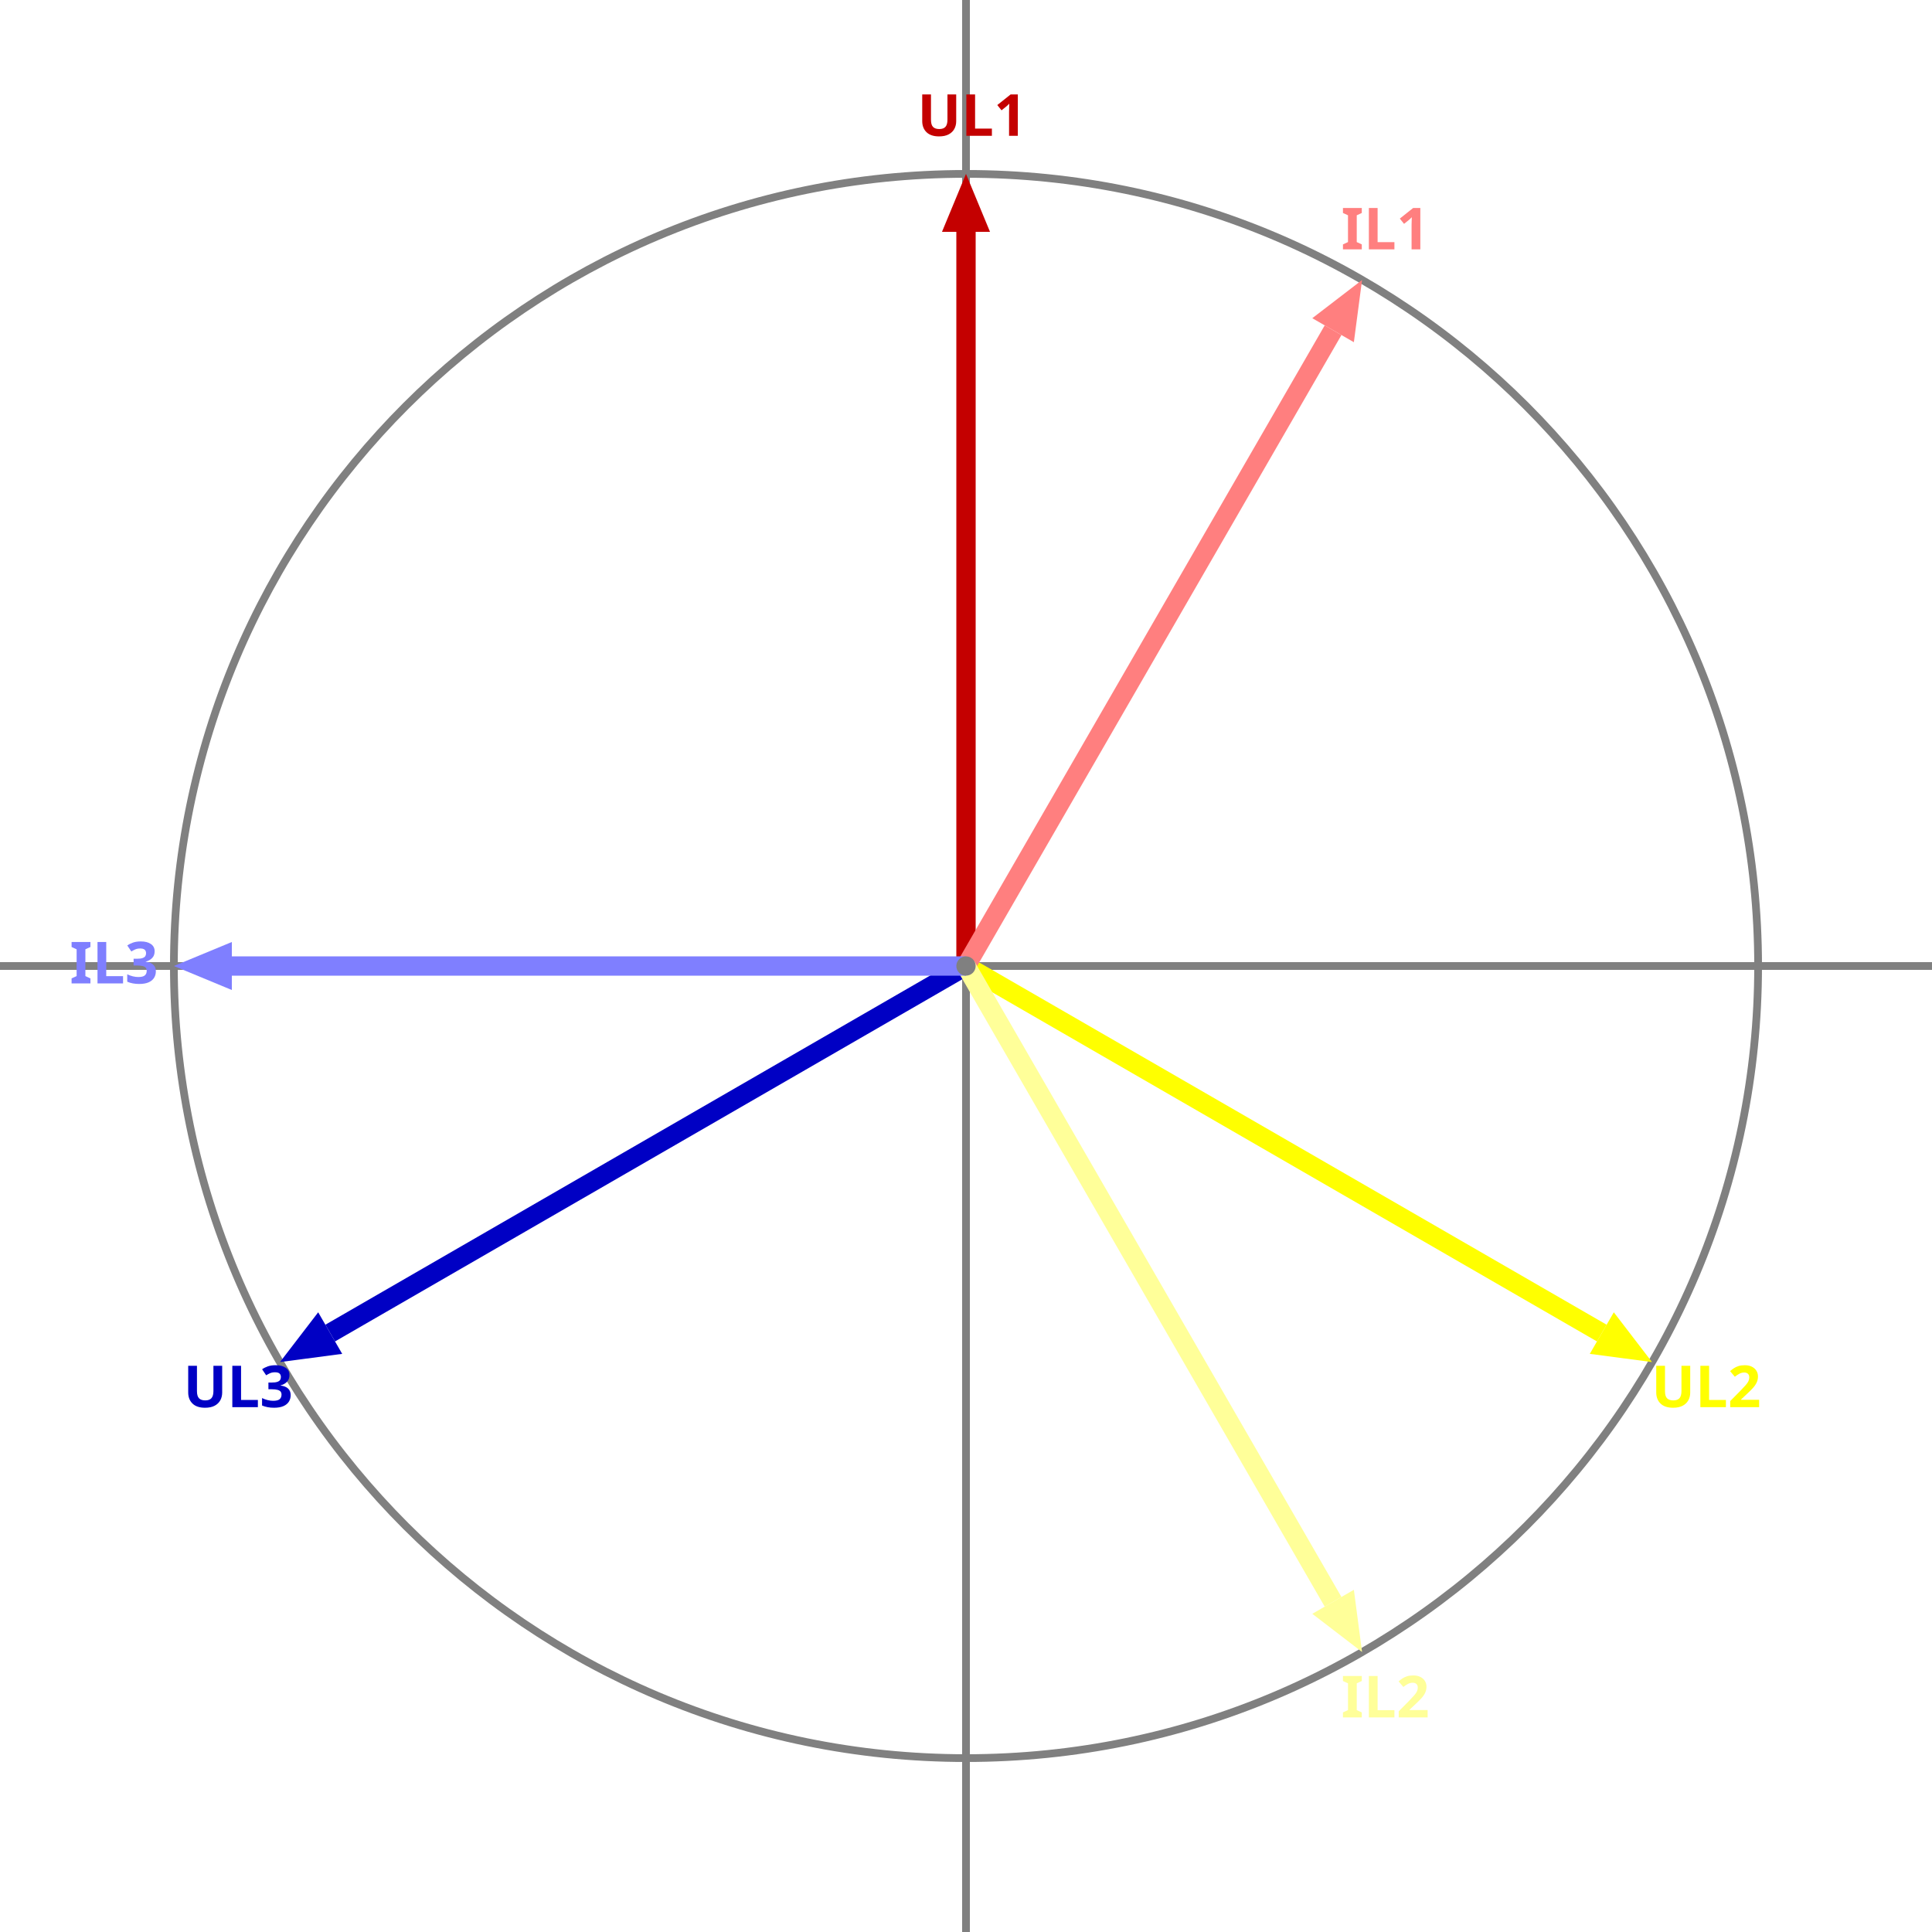
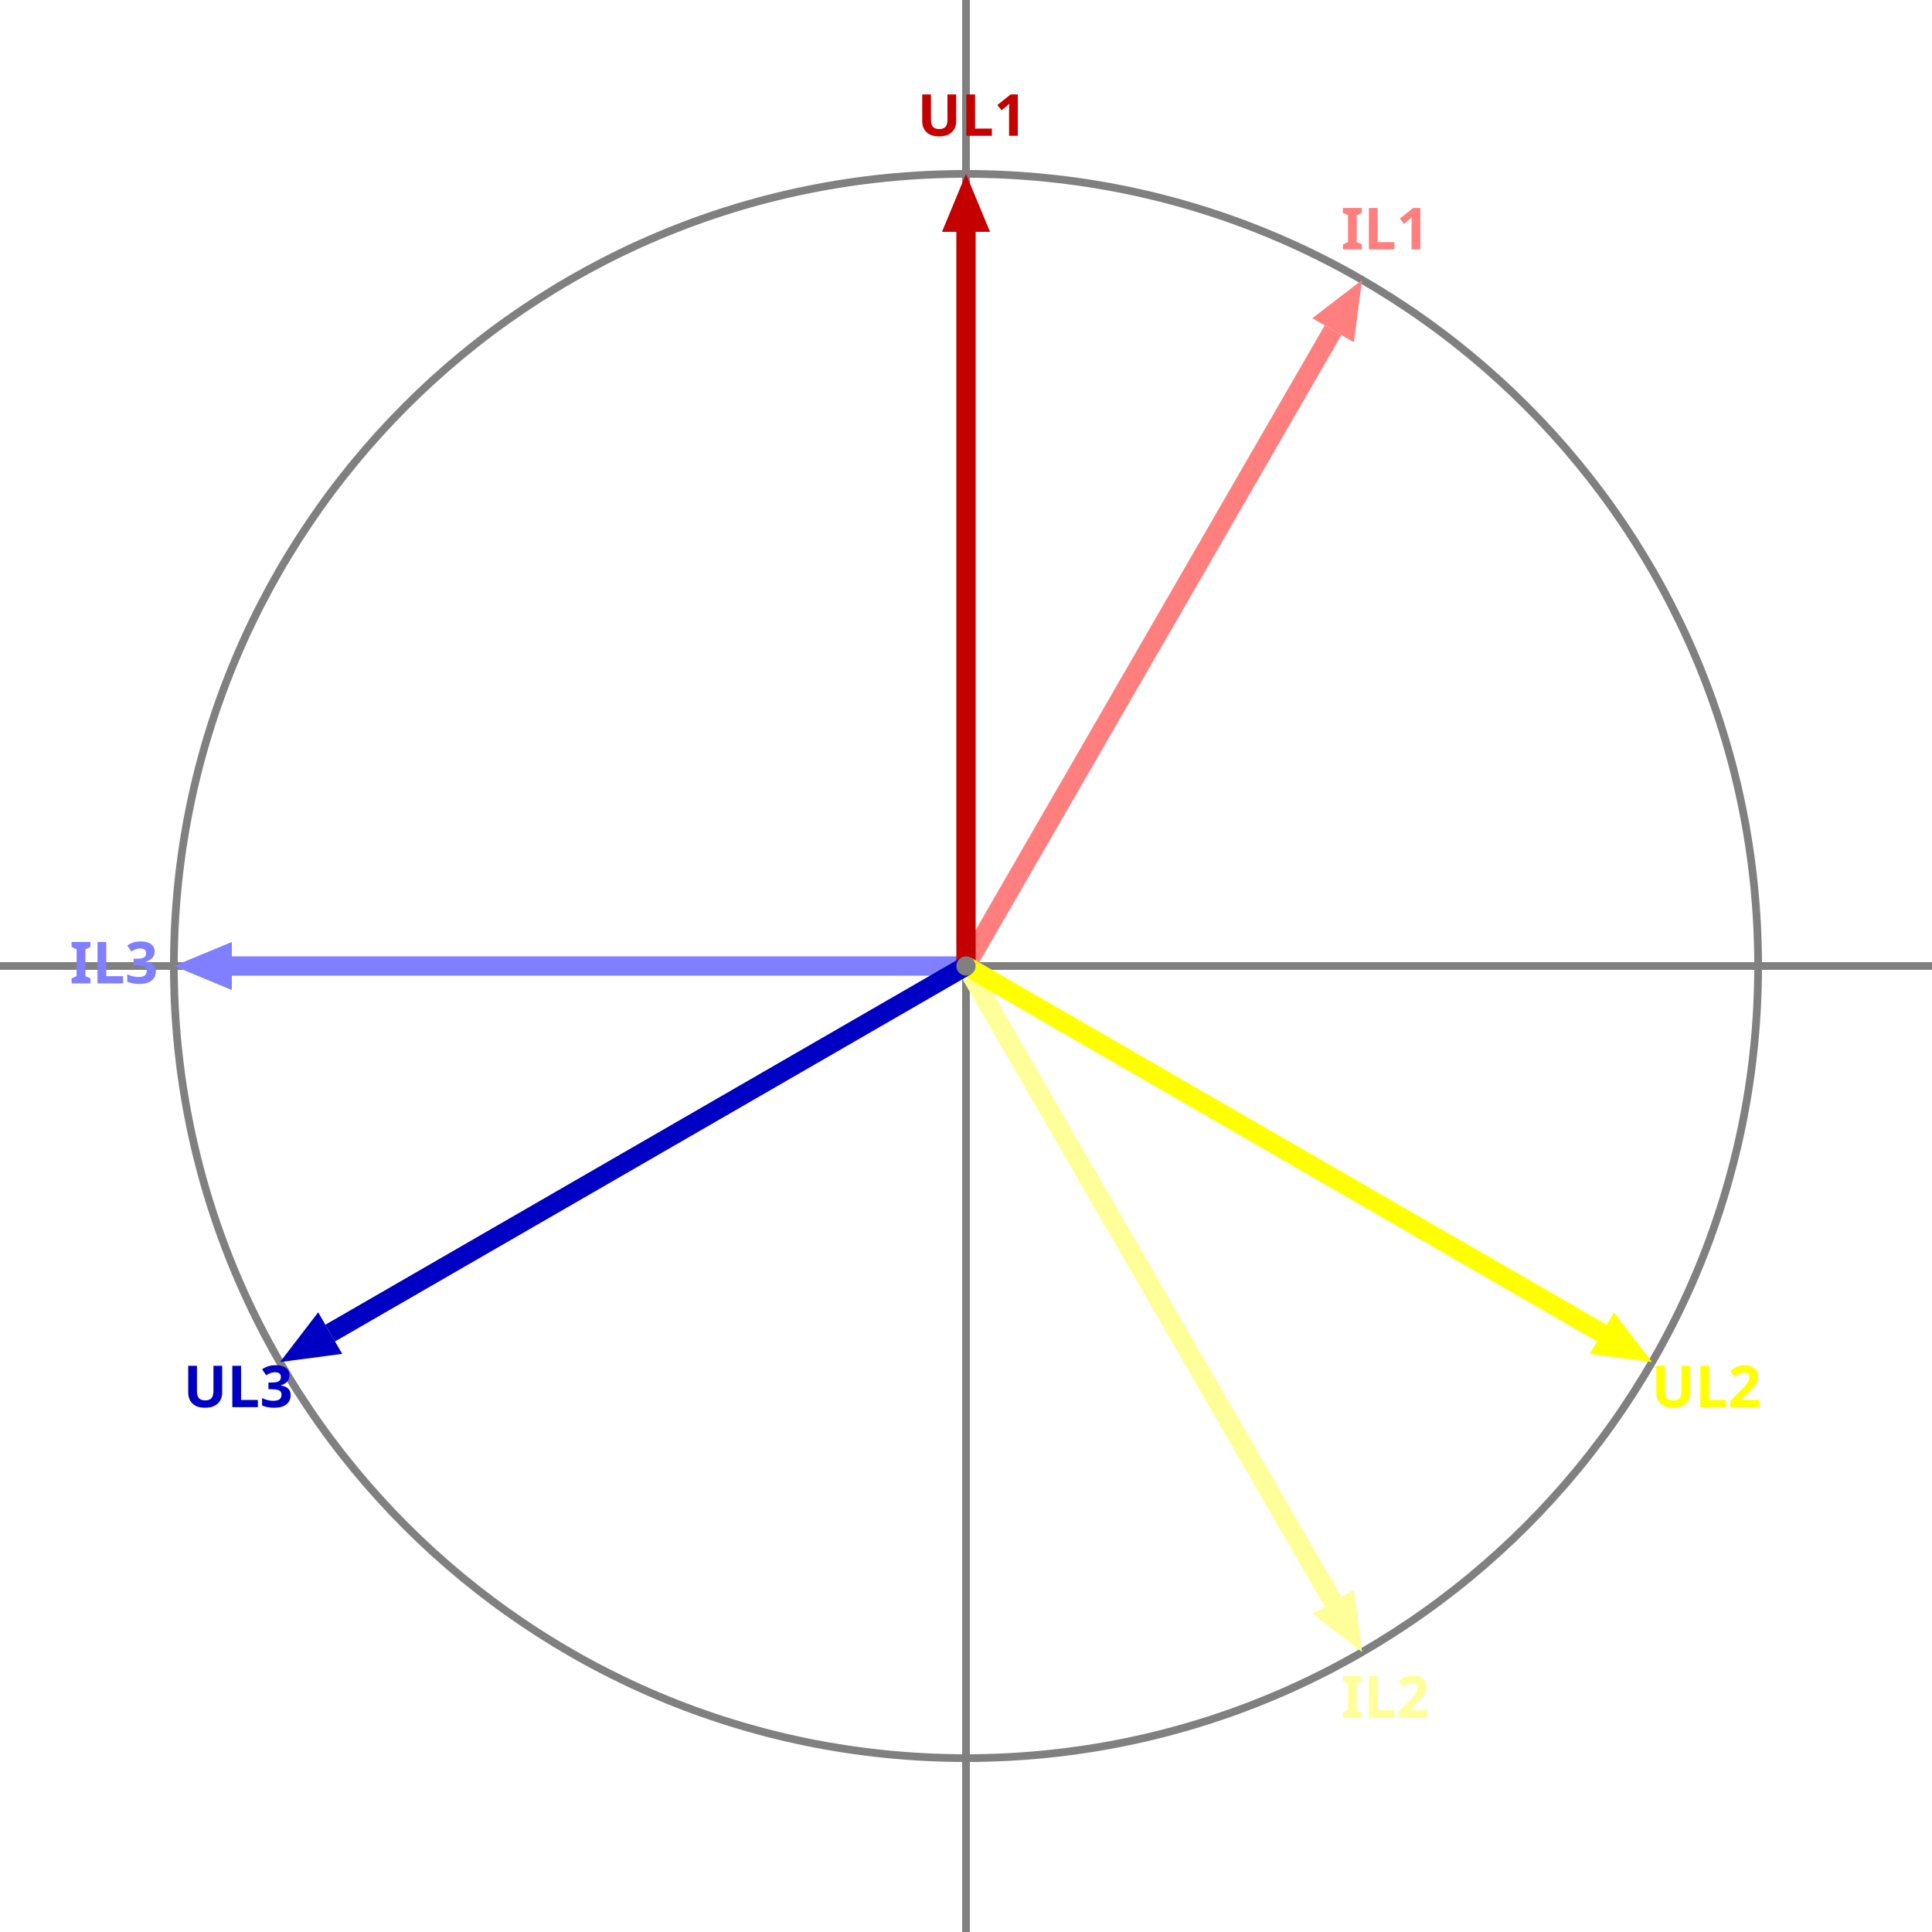
<svg xmlns="http://www.w3.org/2000/svg" width="705.556mm" height="705.556mm" viewBox="0 0 2000 2000" version="1.2" baseProfile="tiny">
  <defs>
</defs>
  <g fill="none" stroke="black" stroke-width="1" fill-rule="evenodd" stroke-linecap="square" stroke-linejoin="bevel">
    <g fill="none" stroke="#808080" stroke-opacity="1" stroke-width="8" stroke-linecap="square" stroke-linejoin="bevel" transform="matrix(1,0,0,1,0,0)" font-family="Sans" font-size="60" font-weight="570" font-style="normal">
      <polyline fill="none" vector-effect="none" points="0,1000 2000,1000 " />
      <polyline fill="none" vector-effect="none" points="1000,0 1000,2000 " />
      <path vector-effect="none" fill-rule="evenodd" d="M1820,1000 C1820,547.127 1452.87,180 1000,180 C547.127,180 180,547.127 180,1000 C180,1452.87 547.127,1820 1000,1820 C1452.87,1820 1820,1452.87 1820,1000 " />
+     </g>
+     <g fill="none" stroke="#ff7f7f" stroke-opacity="1" stroke-width="20" stroke-linecap="square" stroke-linejoin="bevel" transform="matrix(1,0,0,1,0,0)" font-family="Sans" font-size="60" font-weight="570" font-style="normal">
+       <polyline fill="none" vector-effect="none" points="1005,991.34 1375,350.481 " />
+     </g>
+     <g fill="none" stroke="none" transform="matrix(1,0,0,1,0,0)" font-family="Sans" font-size="60" font-weight="570" font-style="normal">
+       <path vector-effect="none" fill-rule="evenodd" d="M1410,289.859 L1401.52,354.247 L1358.48,329.394 L1410,289.859" />
+     </g>
+     <g fill="#ff7f7f" fill-opacity="1" stroke="none" transform="matrix(1,0,0,1,0,0)" font-family="Sans" font-size="60" font-weight="570" font-style="normal">
+       <path vector-effect="none" fill-rule="evenodd" d="M1410,289.859 L1401.52,354.247 L1358.48,329.394" />
+     </g>
+     <g fill="none" stroke="#ffff99" stroke-opacity="1" stroke-width="20" stroke-linecap="square" stroke-linejoin="bevel" transform="matrix(1,0,0,1,0,0)" font-family="Sans" font-size="60" font-weight="570" font-style="normal">
+       <polyline fill="none" vector-effect="none" points="1005,1008.66 1375,1649.52 " />
+     </g>
+     <g fill="none" stroke="none" transform="matrix(1,0,0,1,0,0)" font-family="Sans" font-size="60" font-weight="570" font-style="normal">
+       <path vector-effect="none" fill-rule="evenodd" d="M1410,1710.14 L1358.48,1670.61 L1401.52,1645.75 L1410,1710.14" />
+     </g>
+     <g fill="#ffff99" fill-opacity="1" stroke="none" transform="matrix(1,0,0,1,0,0)" font-family="Sans" font-size="60" font-weight="570" font-style="normal">
+       <path vector-effect="none" fill-rule="evenodd" d="M1410,1710.14 L1358.48,1670.61 L1401.52,1645.75" />
+     </g>
+     <g fill="none" stroke="#7f7fff" stroke-opacity="1" stroke-width="20" stroke-linecap="square" stroke-linejoin="bevel" transform="matrix(1,0,0,1,0,0)" font-family="Sans" font-size="60" font-weight="570" font-style="normal">
+       <polyline fill="none" vector-effect="none" points="990,1000 250,1000 " />
+     </g>
+     <g fill="none" stroke="none" transform="matrix(1,0,0,1,0,0)" font-family="Sans" font-size="60" font-weight="570" font-style="normal">
+       <path vector-effect="none" fill-rule="evenodd" d="M180,1000 L240,975.147 L240,1024.85 L180,1000" />
+     </g>
+     <g fill="#7f7fff" fill-opacity="1" stroke="none" transform="matrix(1,0,0,1,0,0)" font-family="Sans" font-size="60" font-weight="570" font-style="normal">
+       <path vector-effect="none" fill-rule="evenodd" d="M180,1000 L240,975.147 L240,1024.85" />
    </g>
    <g fill="none" stroke="#c40000" stroke-opacity="1" stroke-width="20" stroke-linecap="square" stroke-linejoin="bevel" transform="matrix(1,0,0,1,0,0)" font-family="Sans" font-size="60" font-weight="570" font-style="normal">
      <polyline fill="none" vector-effect="none" points="1000,990 1000,250 " />
    </g>
    <g fill="none" stroke="none" transform="matrix(1,0,0,1,0,0)" font-family="Sans" font-size="60" font-weight="570" font-style="normal">
      <path vector-effect="none" fill-rule="evenodd" d="M1000,180 L1024.85,240 L975.147,240 L1000,180" />
    </g>
    <g fill="#c40000" fill-opacity="1" stroke="none" transform="matrix(1,0,0,1,0,0)" font-family="Sans" font-size="60" font-weight="570" font-style="normal">
      <path vector-effect="none" fill-rule="evenodd" d="M1000,180 L1024.85,240 L975.147,240" />
    </g>
    <g fill="none" stroke="#ffff00" stroke-opacity="1" stroke-width="20" stroke-linecap="square" stroke-linejoin="bevel" transform="matrix(1,0,0,1,0,0)" font-family="Sans" font-size="60" font-weight="570" font-style="normal">
      <polyline fill="none" vector-effect="none" points="1008.66,1005 1649.52,1375 " />
    </g>
    <g fill="none" stroke="none" transform="matrix(1,0,0,1,0,0)" font-family="Sans" font-size="60" font-weight="570" font-style="normal">
      <path vector-effect="none" fill-rule="evenodd" d="M1710.14,1410 L1645.75,1401.52 L1670.61,1358.48 L1710.14,1410" />
    </g>
    <g fill="#ffff00" fill-opacity="1" stroke="none" transform="matrix(1,0,0,1,0,0)" font-family="Sans" font-size="60" font-weight="570" font-style="normal">
      <path vector-effect="none" fill-rule="evenodd" d="M1710.14,1410 L1645.75,1401.52 L1670.61,1358.48" />
    </g>
    <g fill="none" stroke="#0000c4" stroke-opacity="1" stroke-width="20" stroke-linecap="square" stroke-linejoin="bevel" transform="matrix(1,0,0,1,0,0)" font-family="Sans" font-size="60" font-weight="570" font-style="normal">
      <polyline fill="none" vector-effect="none" points="991.34,1005 350.481,1375 " />
    </g>
    <g fill="none" stroke="none" transform="matrix(1,0,0,1,0,0)" font-family="Sans" font-size="60" font-weight="570" font-style="normal">
      <path vector-effect="none" fill-rule="evenodd" d="M289.859,1410 L329.394,1358.48 L354.247,1401.52 L289.859,1410" />
    </g>
    <g fill="#0000c4" fill-opacity="1" stroke="none" transform="matrix(1,0,0,1,0,0)" font-family="Sans" font-size="60" font-weight="570" font-style="normal">
      <path vector-effect="none" fill-rule="evenodd" d="M289.859,1410 L329.394,1358.48 L354.247,1401.52" />
    </g>
-     <g fill="none" stroke="#ff7f7f" stroke-opacity="1" stroke-width="20" stroke-linecap="square" stroke-linejoin="bevel" transform="matrix(1,0,0,1,0,0)" font-family="Sans" font-size="60" font-weight="570" font-style="normal">
-       <polyline fill="none" vector-effect="none" points="1005,991.34 1375,350.481 " />
-     </g>
-     <g fill="none" stroke="none" transform="matrix(1,0,0,1,0,0)" font-family="Sans" font-size="60" font-weight="570" font-style="normal">
-       <path vector-effect="none" fill-rule="evenodd" d="M1410,289.859 L1401.52,354.247 L1358.48,329.394 L1410,289.859" />
-     </g>
-     <g fill="#ff7f7f" fill-opacity="1" stroke="none" transform="matrix(1,0,0,1,0,0)" font-family="Sans" font-size="60" font-weight="570" font-style="normal">
-       <path vector-effect="none" fill-rule="evenodd" d="M1410,289.859 L1401.52,354.247 L1358.48,329.394" />
-     </g>
-     <g fill="none" stroke="#ffff99" stroke-opacity="1" stroke-width="20" stroke-linecap="square" stroke-linejoin="bevel" transform="matrix(1,0,0,1,0,0)" font-family="Sans" font-size="60" font-weight="570" font-style="normal">
-       <polyline fill="none" vector-effect="none" points="1005,1008.66 1375,1649.52 " />
-     </g>
-     <g fill="none" stroke="none" transform="matrix(1,0,0,1,0,0)" font-family="Sans" font-size="60" font-weight="570" font-style="normal">
-       <path vector-effect="none" fill-rule="evenodd" d="M1410,1710.14 L1358.48,1670.61 L1401.52,1645.75 L1410,1710.14" />
-     </g>
-     <g fill="#ffff99" fill-opacity="1" stroke="none" transform="matrix(1,0,0,1,0,0)" font-family="Sans" font-size="60" font-weight="570" font-style="normal">
-       <path vector-effect="none" fill-rule="evenodd" d="M1410,1710.14 L1358.48,1670.61 L1401.52,1645.75" />
-     </g>
-     <g fill="none" stroke="#7f7fff" stroke-opacity="1" stroke-width="20" stroke-linecap="square" stroke-linejoin="bevel" transform="matrix(1,0,0,1,0,0)" font-family="Sans" font-size="60" font-weight="570" font-style="normal">
-       <polyline fill="none" vector-effect="none" points="990,1000 250,1000 " />
-     </g>
-     <g fill="none" stroke="none" transform="matrix(1,0,0,1,0,0)" font-family="Sans" font-size="60" font-weight="570" font-style="normal">
-       <path vector-effect="none" fill-rule="evenodd" d="M180,1000 L240,975.147 L240,1024.85 L180,1000" />
-     </g>
-     <g fill="#7f7fff" fill-opacity="1" stroke="none" transform="matrix(1,0,0,1,0,0)" font-family="Sans" font-size="60" font-weight="570" font-style="normal">
-       <path vector-effect="none" fill-rule="evenodd" d="M180,1000 L240,975.147 L240,1024.85" />
-     </g>
    <g fill="none" stroke="#c40000" stroke-opacity="1" stroke-width="1" stroke-linecap="square" stroke-linejoin="bevel" transform="matrix(1,0,0,1,0,0)" font-family="Sans" font-size="60" font-weight="570" font-style="normal">
      <text fill="#c40000" fill-opacity="1" stroke="none" xml:space="preserve" x="949.594" y="140.6" font-family="Sans" font-size="60" font-weight="570" font-style="normal">UL1</text>
    </g>
    <g fill="none" stroke="#ffff00" stroke-opacity="1" stroke-width="1" stroke-linecap="square" stroke-linejoin="bevel" transform="matrix(1,0,0,1,0,0)" font-family="Sans" font-size="60" font-weight="570" font-style="normal">
      <text fill="#ffff00" fill-opacity="1" stroke="none" xml:space="preserve" x="1709.44" y="1456.7" font-family="Sans" font-size="60" font-weight="570" font-style="normal">UL2</text>
    </g>
    <g fill="none" stroke="#0000c4" stroke-opacity="1" stroke-width="1" stroke-linecap="square" stroke-linejoin="bevel" transform="matrix(1,0,0,1,0,0)" font-family="Sans" font-size="60" font-weight="570" font-style="normal">
      <text fill="#0000c4" fill-opacity="1" stroke="none" xml:space="preserve" x="189.734" y="1456.7" font-family="Sans" font-size="60" font-weight="570" font-style="normal">UL3</text>
    </g>
    <g fill="none" stroke="#ff7f7f" stroke-opacity="1" stroke-width="1" stroke-linecap="square" stroke-linejoin="bevel" transform="matrix(1,0,0,1,0,0)" font-family="Sans" font-size="60" font-weight="570" font-style="normal">
      <text fill="#ff7f7f" fill-opacity="1" stroke="none" xml:space="preserve" x="1388.3" y="258.149" font-family="Sans" font-size="60" font-weight="570" font-style="normal">IL1</text>
    </g>
    <g fill="none" stroke="#ffff99" stroke-opacity="1" stroke-width="1" stroke-linecap="square" stroke-linejoin="bevel" transform="matrix(1,0,0,1,0,0)" font-family="Sans" font-size="60" font-weight="570" font-style="normal">
      <text fill="#ffff99" fill-opacity="1" stroke="none" xml:space="preserve" x="1388.3" y="1777.85" font-family="Sans" font-size="60" font-weight="570" font-style="normal">IL2</text>
    </g>
    <g fill="none" stroke="#7f7fff" stroke-opacity="1" stroke-width="1" stroke-linecap="square" stroke-linejoin="bevel" transform="matrix(1,0,0,1,0,0)" font-family="Sans" font-size="60" font-weight="570" font-style="normal">
      <text fill="#7f7fff" fill-opacity="1" stroke="none" xml:space="preserve" x="72.188" y="1018" font-family="Sans" font-size="60" font-weight="570" font-style="normal">IL3</text>
    </g>
    <g fill="#808080" fill-opacity="1" stroke="none" transform="matrix(1,0,0,1,0,0)" font-family="Sans" font-size="60" font-weight="570" font-style="normal">
      <circle cx="1000" cy="1000" r="10" />
    </g>
  </g>
</svg>
